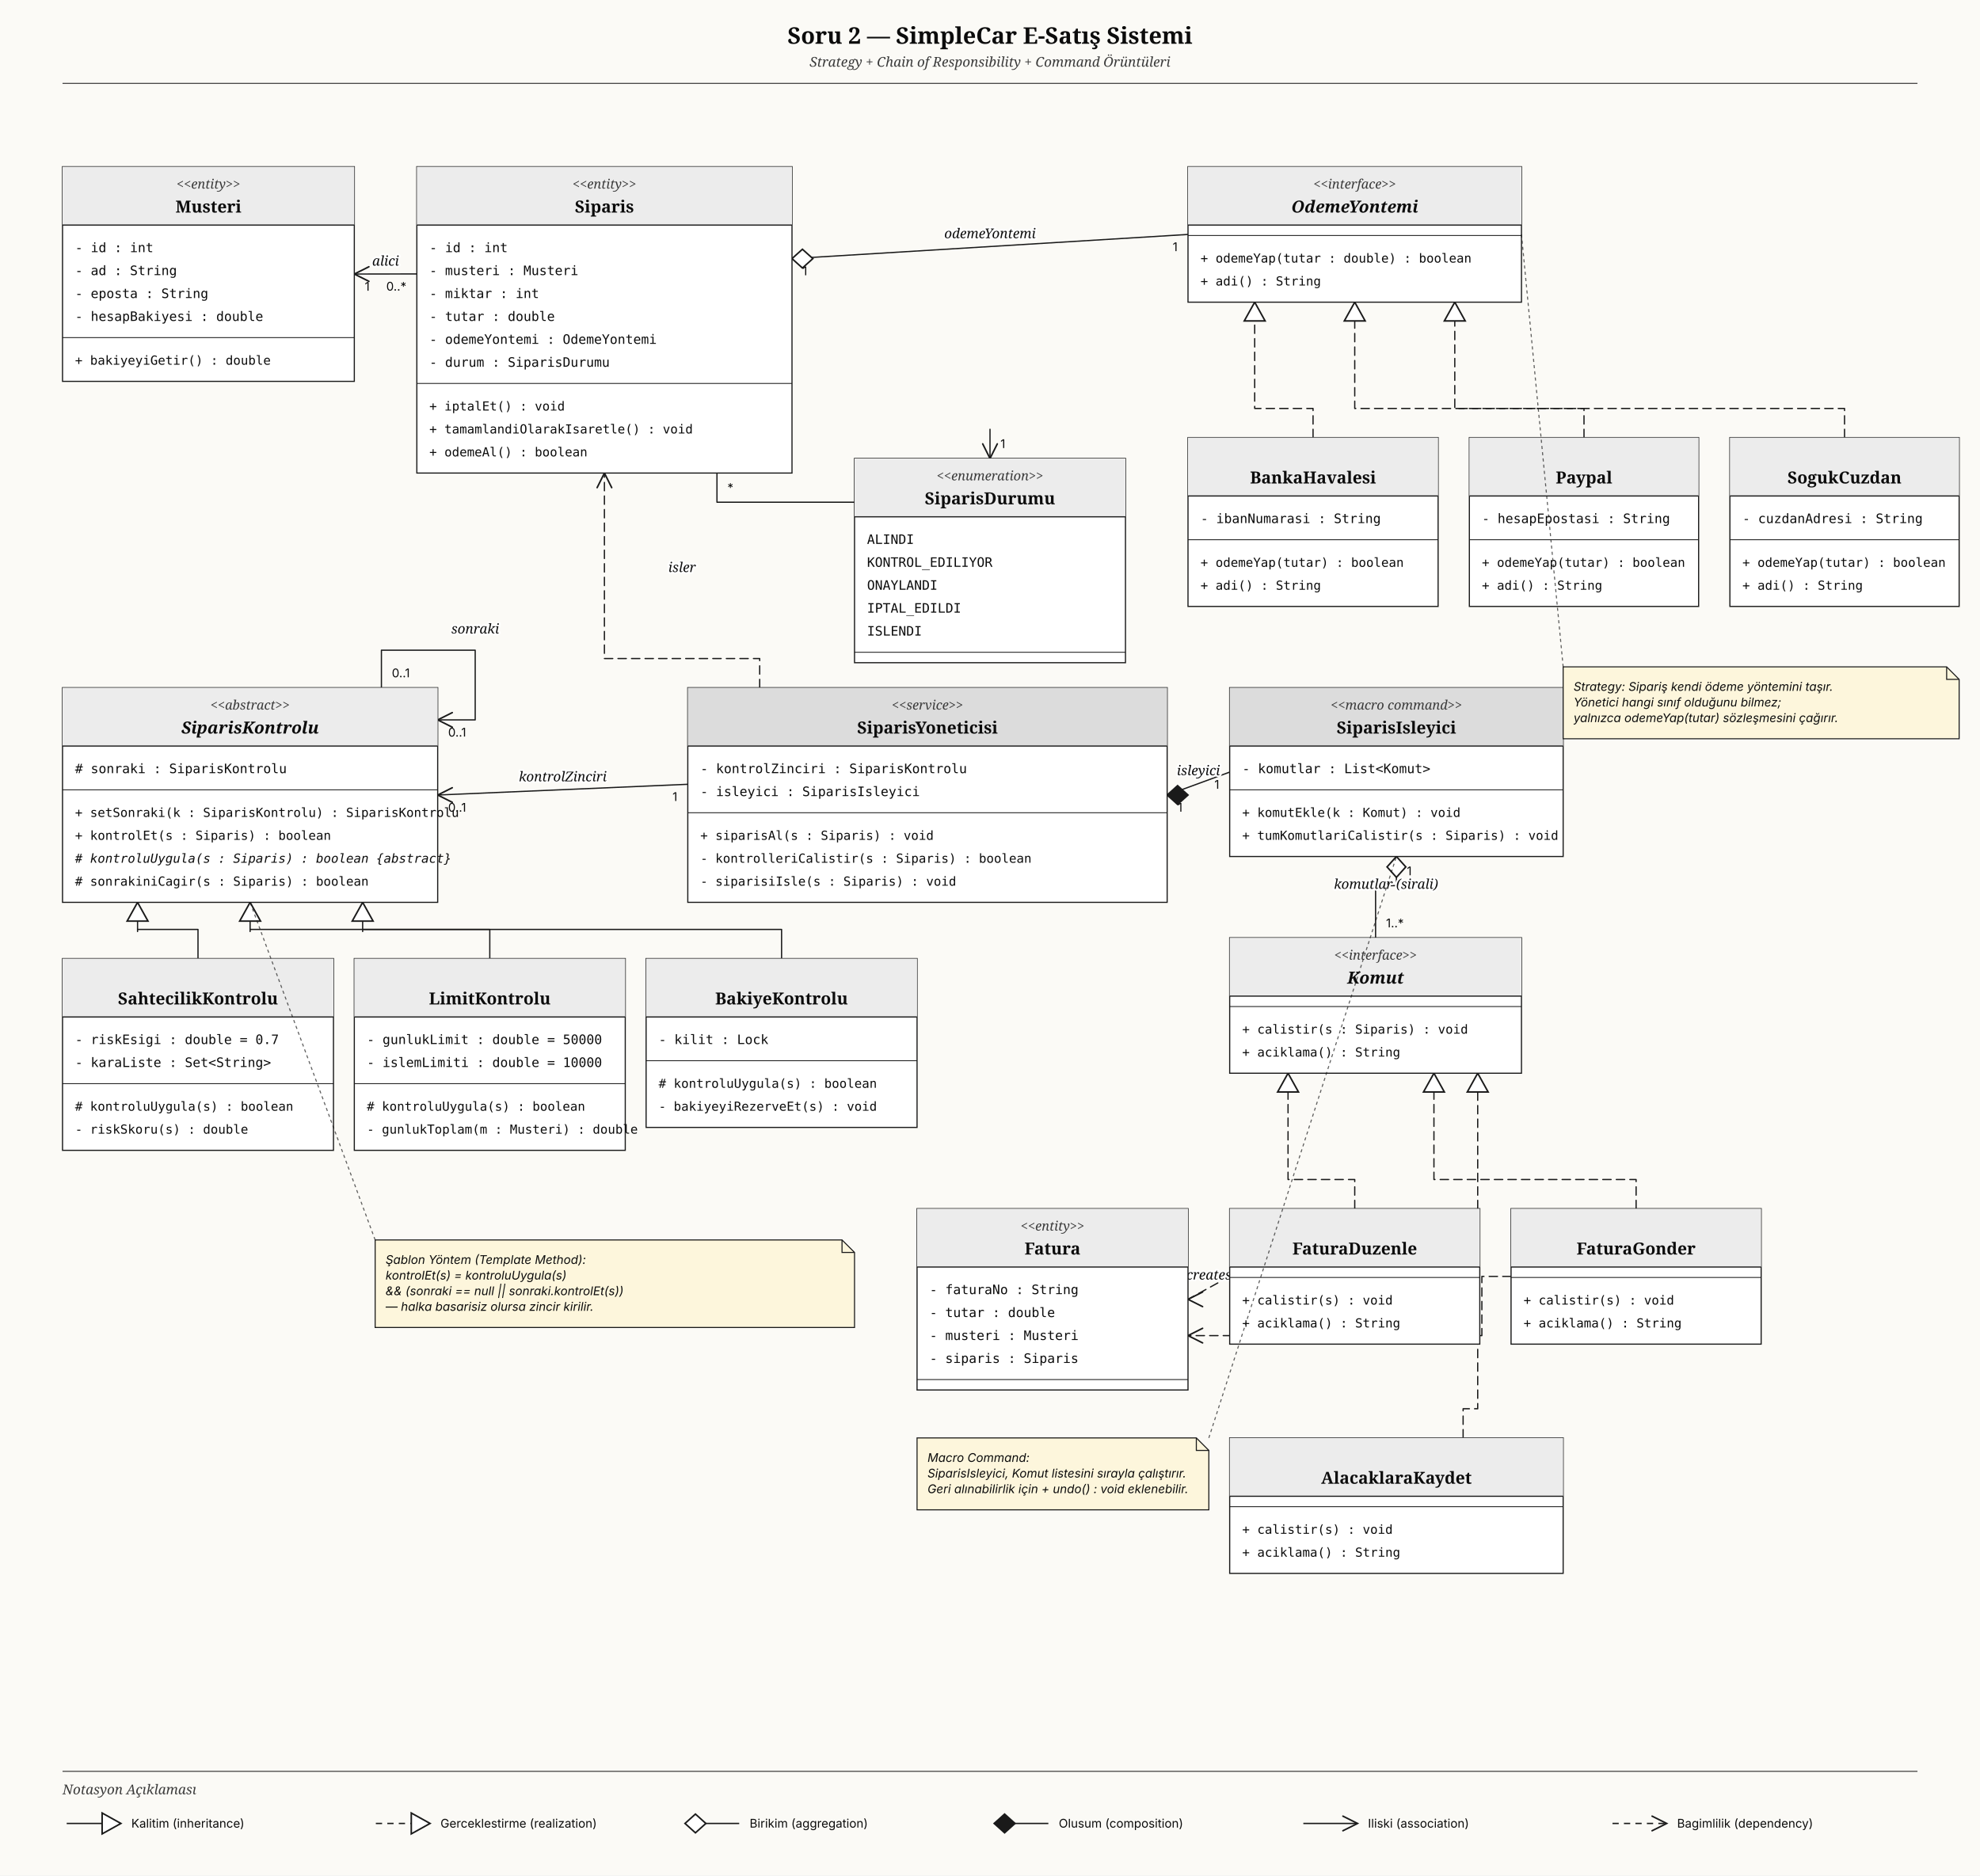
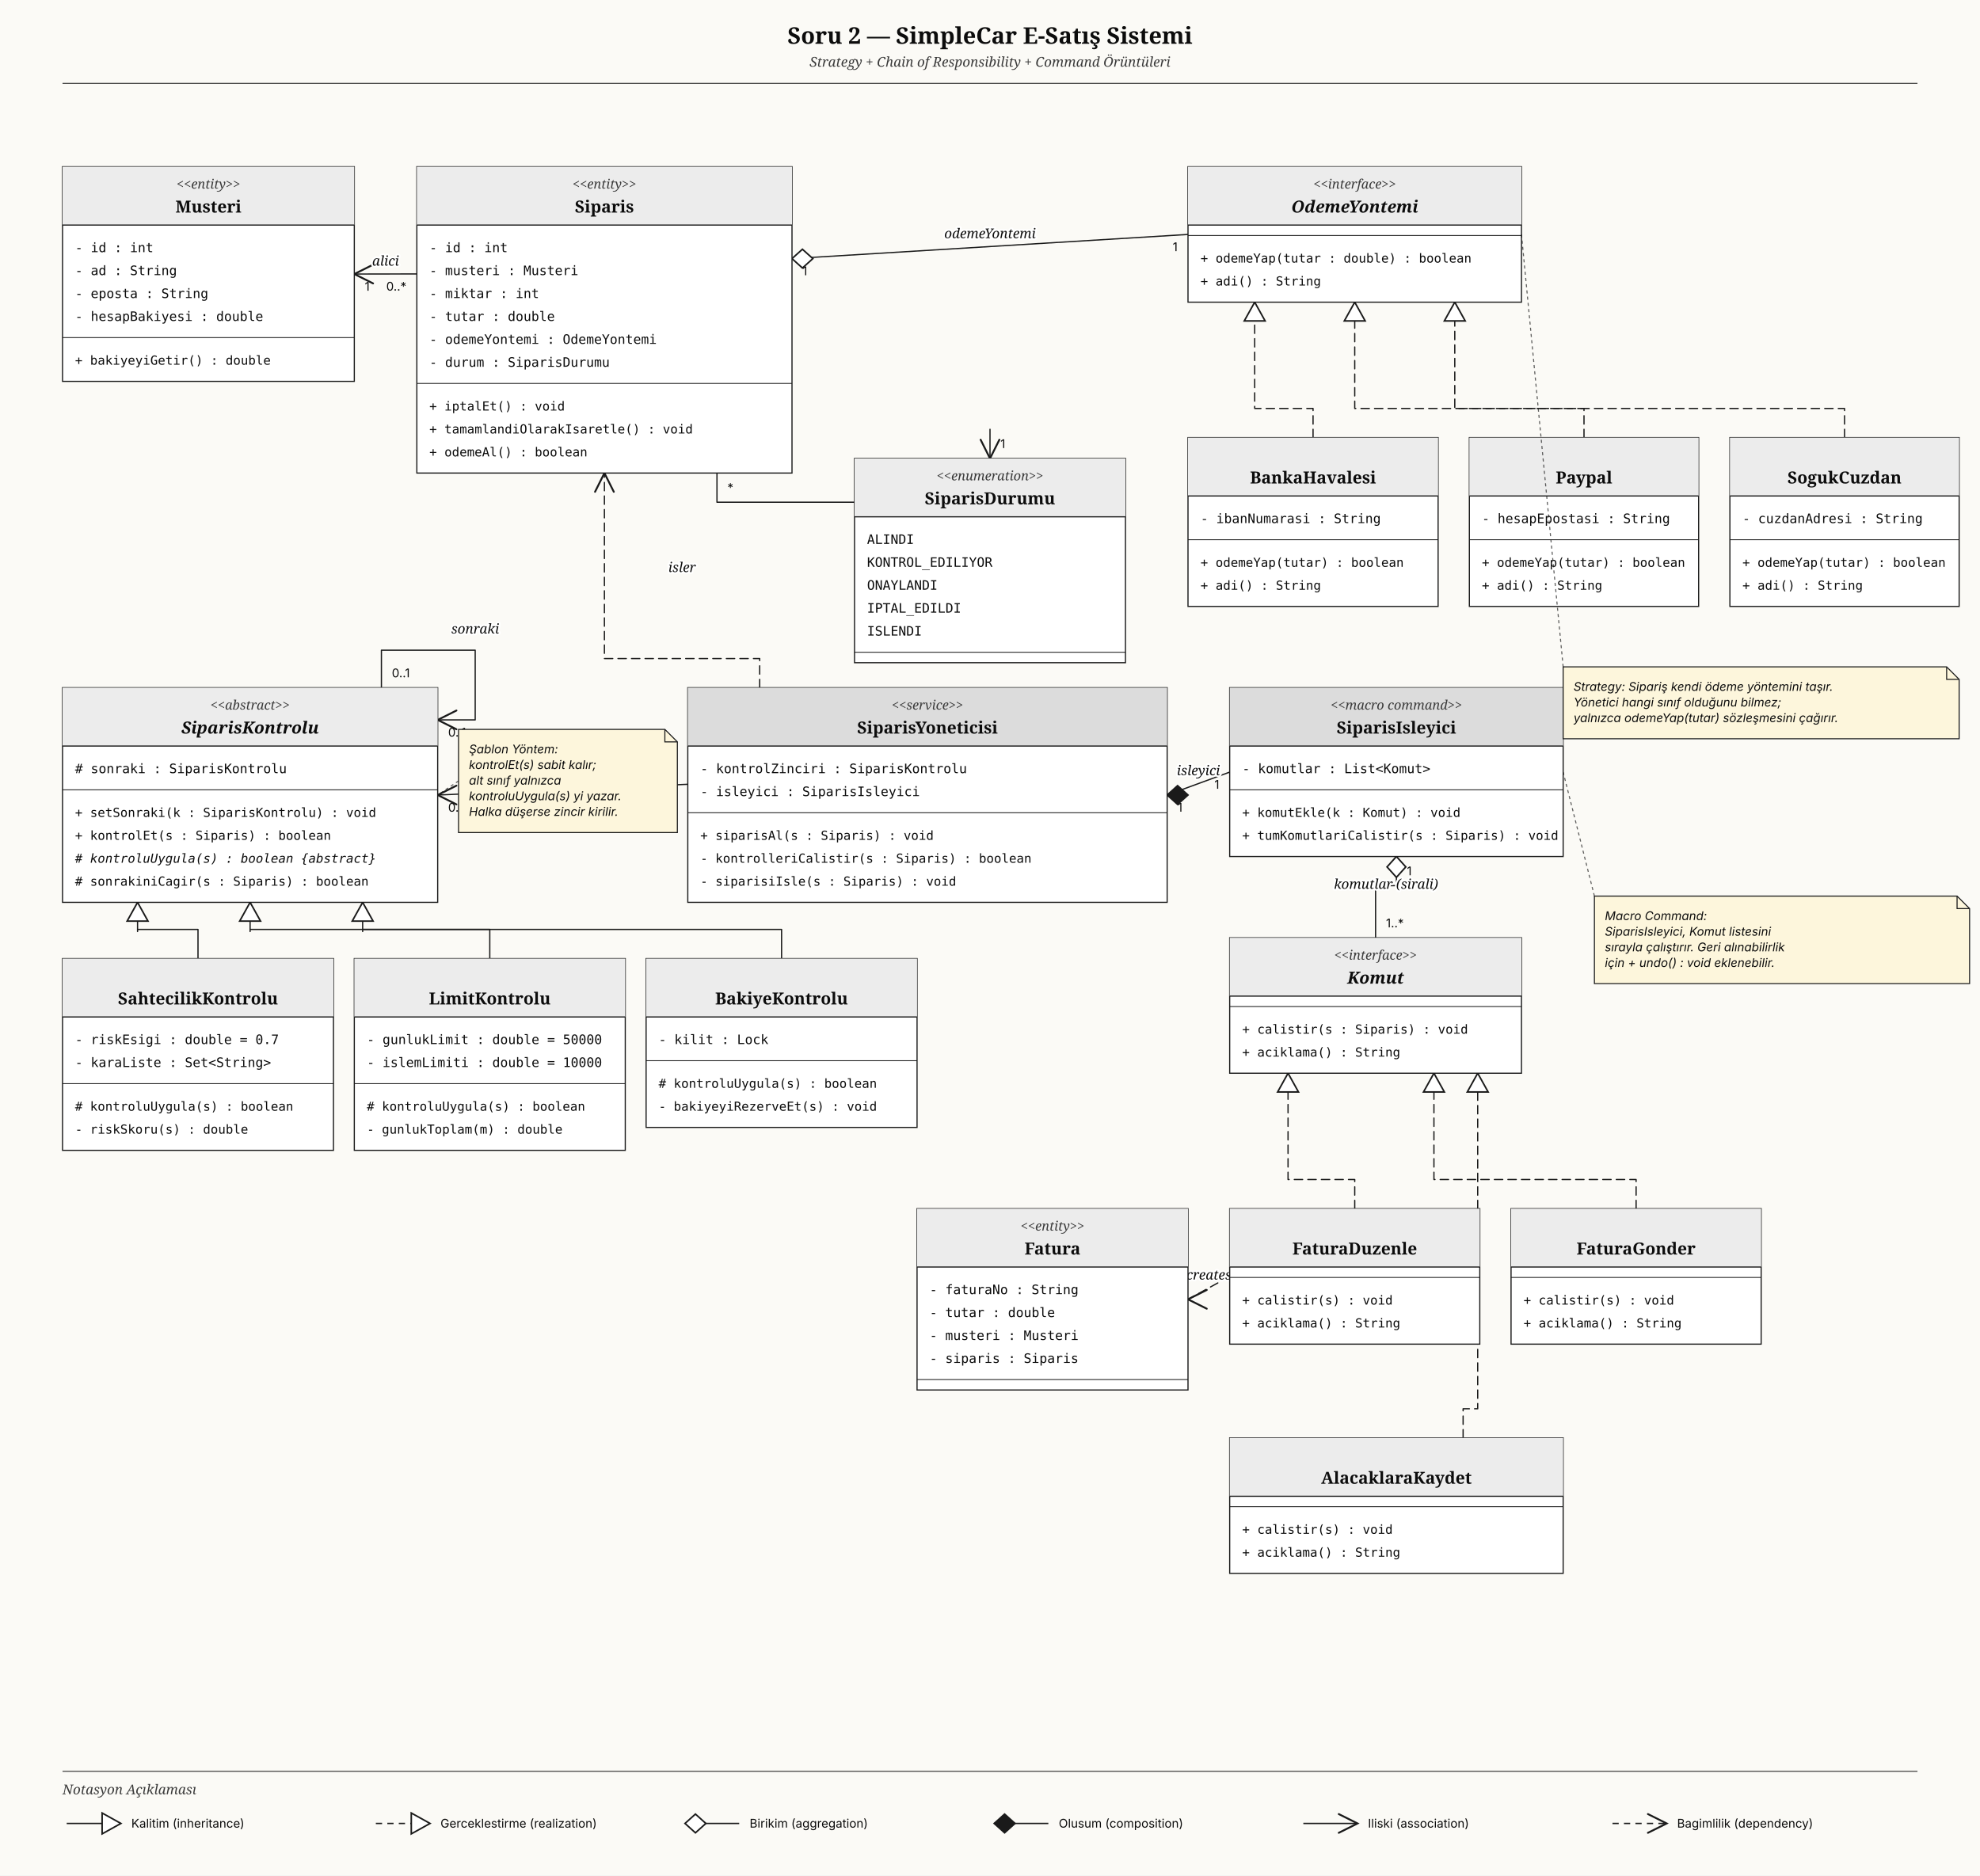
<svg xmlns="http://www.w3.org/2000/svg" viewBox="0 0 1900 1800" width="1900" height="1800">
  <rect width="1900" height="1800" fill="#fbfaf6" />
  <text x="950" y="42" text-anchor="middle" font-family="'EB Garamond','Georgia','Cambria',serif" font-size="22" font-weight="700" fill="#0c0c0c">
      Soru 2 — SimpleCar E-Satış Sistemi
    </text>
  <text x="950" y="64" text-anchor="middle" font-family="'EB Garamond','Georgia','Cambria',serif" font-size="13" font-style="italic" fill="#3a3a3a">
      Strategy + Chain of Responsibility + Command Örüntüleri
    </text>
  <line x1="60" y1="80" x2="1840" y2="80" stroke="#1a1a1a" stroke-width="0.8" />
  <g class="rel-association">
    <path d="M 400 262.9 L 340 263" fill="none" stroke="#1a1a1a" stroke-width="1.2" stroke-linejoin="round" stroke-linecap="round" />
-     <polyline points="354,256 340,263 354,270" fill="none" stroke="#1a1a1a" stroke-width="1.5" stroke-linejoin="miter" stroke-linecap="round" />
+     <polyline points="358,254 340,263 358,272" fill="none" stroke="#1a1a1a" stroke-width="1.8" stroke-linejoin="miter" stroke-linecap="round" />
    <text x="390" y="278.9" text-anchor="end" font-family="'Inter','Helvetica Neue','Segoe UI',Arial,sans-serif" font-size="11.5" fill="#0c0c0c">0..*</text>
    <text x="350" y="279" text-anchor="start" font-family="'Inter','Helvetica Neue','Segoe UI',Arial,sans-serif" font-size="11.5" fill="#0c0c0c">1</text>
    <g>
      <text x="370" y="254.95" text-anchor="middle" font-family="'EB Garamond','Georgia','Cambria',serif" font-size="13" font-style="italic" fill="#0c0c0c" paint-order="stroke" stroke="#ffffff" stroke-width="3.5" stroke-linejoin="round">
        alici
      </text>
    </g>
  </g>
  <g class="rel-association">
    <path d="M 688 454 L 688 482 L 950 482 L 950 412 L 950 440" fill="none" stroke="#1a1a1a" stroke-width="1.2" stroke-linejoin="round" stroke-linecap="round" />
-     <polyline points="943,426 950,440 957,426" fill="none" stroke="#1a1a1a" stroke-width="1.5" stroke-linejoin="miter" stroke-linecap="round" />
+     <polyline points="941,422 950,440 959,422" fill="none" stroke="#1a1a1a" stroke-width="1.8" stroke-linejoin="miter" stroke-linecap="round" />
    <text x="698" y="472" text-anchor="start" font-family="'Inter','Helvetica Neue','Segoe UI',Arial,sans-serif" font-size="11.5" fill="#0c0c0c">*</text>
    <text x="960" y="430" text-anchor="start" font-family="'Inter','Helvetica Neue','Segoe UI',Arial,sans-serif" font-size="11.5" fill="#0c0c0c">1</text>
  </g>
  <g class="rel-aggregation">
    <path d="M 760 248.2 L 1140 225" fill="none" stroke="#1a1a1a" stroke-width="1.2" stroke-linejoin="round" stroke-linecap="round" />
    <polygon points="760,248.2 770,239.2 780,248.2 770,257.2" fill="#ffffff" stroke="#1a1a1a" stroke-width="1.5" stroke-linejoin="miter" />
    <text x="770" y="264.2" text-anchor="start" font-family="'Inter','Helvetica Neue','Segoe UI',Arial,sans-serif" font-size="11.5" fill="#0c0c0c">1</text>
    <text x="1130" y="241" text-anchor="end" font-family="'Inter','Helvetica Neue','Segoe UI',Arial,sans-serif" font-size="11.5" fill="#0c0c0c">1</text>
    <g>
      <text x="950" y="228.6" text-anchor="middle" font-family="'EB Garamond','Georgia','Cambria',serif" font-size="13" font-style="italic" fill="#0c0c0c" paint-order="stroke" stroke="#ffffff" stroke-width="3.5" stroke-linejoin="round">
        odemeYontemi
      </text>
    </g>
  </g>
  <g class="rel-realization">
    <path d="M 1260 420 L 1260 392 L 1204 392 L 1204 318 L 1204 290" fill="none" stroke="#1a1a1a" stroke-width="1.2" stroke-dasharray="8,5" stroke-linejoin="round" stroke-linecap="round" />
    <polygon points="1204,290 1214,308 1194,308" fill="#ffffff" stroke="#1a1a1a" stroke-width="1.5" stroke-linejoin="miter" />
  </g>
  <g class="rel-realization">
    <path d="M 1520 420 L 1520 392 L 1300 392 L 1300 318 L 1300 290" fill="none" stroke="#1a1a1a" stroke-width="1.2" stroke-dasharray="8,5" stroke-linejoin="round" stroke-linecap="round" />
    <polygon points="1300,290 1310,308 1290,308" fill="#ffffff" stroke="#1a1a1a" stroke-width="1.5" stroke-linejoin="miter" />
  </g>
  <g class="rel-realization">
    <path d="M 1770 420 L 1770 392 L 1396 392 L 1396 318 L 1396 290" fill="none" stroke="#1a1a1a" stroke-width="1.2" stroke-dasharray="8,5" stroke-linejoin="round" stroke-linecap="round" />
    <polygon points="1396,290 1406,308 1386,308" fill="#ffffff" stroke="#1a1a1a" stroke-width="1.5" stroke-linejoin="miter" />
  </g>
  <g class="rel-association">
    <path d="M 660 752.7 L 420 763" fill="none" stroke="#1a1a1a" stroke-width="1.2" stroke-linejoin="round" stroke-linecap="round" />
-     <polyline points="434,756 420,763 434,770" fill="none" stroke="#1a1a1a" stroke-width="1.5" stroke-linejoin="miter" stroke-linecap="round" />
+     <polyline points="438,754 420,763 438,772" fill="none" stroke="#1a1a1a" stroke-width="1.8" stroke-linejoin="miter" stroke-linecap="round" />
    <text x="650" y="768.7" text-anchor="end" font-family="'Inter','Helvetica Neue','Segoe UI',Arial,sans-serif" font-size="11.5" fill="#0c0c0c">1</text>
    <text x="430" y="779" text-anchor="start" font-family="'Inter','Helvetica Neue','Segoe UI',Arial,sans-serif" font-size="11.5" fill="#0c0c0c">0..1</text>
    <g>
      <text x="540" y="749.85" text-anchor="middle" font-family="'EB Garamond','Georgia','Cambria',serif" font-size="13" font-style="italic" fill="#0c0c0c" paint-order="stroke" stroke="#ffffff" stroke-width="3.5" stroke-linejoin="round">
        kontrolZinciri
      </text>
    </g>
  </g>
  <g class="rel-composition">
    <path d="M 1120 763 L 1180 741" fill="none" stroke="#1a1a1a" stroke-width="1.2" stroke-linejoin="round" stroke-linecap="round" />
    <polygon points="1120,763 1130,754 1140,763 1130,772" fill="#1a1a1a" stroke="#1a1a1a" stroke-width="1.5" stroke-linejoin="miter" />
    <text x="1130" y="779" text-anchor="start" font-family="'Inter','Helvetica Neue','Segoe UI',Arial,sans-serif" font-size="11.5" fill="#0c0c0c">1</text>
    <text x="1170" y="757" text-anchor="end" font-family="'Inter','Helvetica Neue','Segoe UI',Arial,sans-serif" font-size="11.5" fill="#0c0c0c">1</text>
    <g>
      <text x="1150" y="744" text-anchor="middle" font-family="'EB Garamond','Georgia','Cambria',serif" font-size="13" font-style="italic" fill="#0c0c0c" paint-order="stroke" stroke="#ffffff" stroke-width="3.5" stroke-linejoin="round">
        isleyici
      </text>
    </g>
  </g>
  <g class="rel-dependency">
    <path d="M 729 660 L 729 632 L 580 632 L 580 482 L 580 454" fill="none" stroke="#1a1a1a" stroke-width="1.2" stroke-dasharray="8,5" stroke-linejoin="round" stroke-linecap="round" />
-     <polyline points="587,468 580,454 573,468" fill="none" stroke="#1a1a1a" stroke-width="1.5" stroke-linejoin="miter" stroke-linecap="round" />
+     <polyline points="589,472 580,454 571,472" fill="none" stroke="#1a1a1a" stroke-width="1.8" stroke-linejoin="miter" stroke-linecap="round" />
    <g>
      <text x="654.5" y="549" text-anchor="middle" font-family="'EB Garamond','Georgia','Cambria',serif" font-size="13" font-style="italic" fill="#0c0c0c" paint-order="stroke" stroke="#ffffff" stroke-width="3.5" stroke-linejoin="round">
        isler
      </text>
    </g>
  </g>
  <g class="rel-association">
    <path d="M 366 660 L 366 624 L 456 624 L 456 690.9 L 420 690.9" fill="none" stroke="#1a1a1a" stroke-width="1.2" stroke-linejoin="round" stroke-linecap="round" />
-     <polyline points="434,683.9 420,690.9 434,697.9" fill="none" stroke="#1a1a1a" stroke-width="1.5" stroke-linejoin="miter" stroke-linecap="round" />
+     <polyline points="438,681.9 420,690.9 438,699.9" fill="none" stroke="#1a1a1a" stroke-width="1.8" stroke-linejoin="miter" stroke-linecap="round" />
    <text x="376" y="650" text-anchor="start" font-family="'Inter','Helvetica Neue','Segoe UI',Arial,sans-serif" font-size="11.5" fill="#0c0c0c">0..1</text>
    <text x="430" y="706.9" text-anchor="start" font-family="'Inter','Helvetica Neue','Segoe UI',Arial,sans-serif" font-size="11.5" fill="#0c0c0c">0..1</text>
    <g>
      <text x="456" y="608" text-anchor="middle" font-family="'EB Garamond','Georgia','Cambria',serif" font-size="13" font-style="italic" fill="#0c0c0c" paint-order="stroke" stroke="#ffffff" stroke-width="3.5" stroke-linejoin="round">
        sonraki
      </text>
    </g>
  </g>
  <g class="rel-inheritance">
    <path d="M 190 920 L 190 892 L 132 892 L 132 894 L 132 866" fill="none" stroke="#1a1a1a" stroke-width="1.2" stroke-linejoin="round" stroke-linecap="round" />
    <polygon points="132,866 142,884 122,884" fill="#ffffff" stroke="#1a1a1a" stroke-width="1.5" stroke-linejoin="miter" />
  </g>
  <g class="rel-inheritance">
    <path d="M 470 920 L 470 892 L 240 892 L 240 894 L 240 866" fill="none" stroke="#1a1a1a" stroke-width="1.2" stroke-linejoin="round" stroke-linecap="round" />
    <polygon points="240,866 250,884 230,884" fill="#ffffff" stroke="#1a1a1a" stroke-width="1.5" stroke-linejoin="miter" />
  </g>
  <g class="rel-inheritance">
    <path d="M 750 920 L 750 892 L 348 892 L 348 894 L 348 866" fill="none" stroke="#1a1a1a" stroke-width="1.2" stroke-linejoin="round" stroke-linecap="round" />
    <polygon points="348,866 358,884 338,884" fill="#ffffff" stroke="#1a1a1a" stroke-width="1.5" stroke-linejoin="miter" />
  </g>
  <g class="rel-aggregation">
    <path d="M 1340 822 L 1340 850 L 1320 850 L 1320 872 L 1320 900" fill="none" stroke="#1a1a1a" stroke-width="1.2" stroke-linejoin="round" stroke-linecap="round" />
    <polygon points="1340,822 1349,832 1340,842 1331,832" fill="#ffffff" stroke="#1a1a1a" stroke-width="1.5" stroke-linejoin="miter" />
    <text x="1350" y="840" text-anchor="start" font-family="'Inter','Helvetica Neue','Segoe UI',Arial,sans-serif" font-size="11.5" fill="#0c0c0c">1</text>
    <text x="1330" y="890" text-anchor="start" font-family="'Inter','Helvetica Neue','Segoe UI',Arial,sans-serif" font-size="11.5" fill="#0c0c0c">1..*</text>
    <g>
      <text x="1330" y="853" text-anchor="middle" font-family="'EB Garamond','Georgia','Cambria',serif" font-size="13" font-style="italic" fill="#0c0c0c" paint-order="stroke" stroke="#ffffff" stroke-width="3.5" stroke-linejoin="round">
        komutlar (sirali)
      </text>
    </g>
  </g>
  <g class="rel-realization">
    <path d="M 1300 1160 L 1300 1132 L 1236 1132 L 1236 1058 L 1236 1030" fill="none" stroke="#1a1a1a" stroke-width="1.2" stroke-dasharray="8,5" stroke-linejoin="round" stroke-linecap="round" />
    <polygon points="1236,1030 1246,1048 1226,1048" fill="#ffffff" stroke="#1a1a1a" stroke-width="1.5" stroke-linejoin="miter" />
  </g>
  <g class="rel-realization">
    <path d="M 1570 1160 L 1570 1132 L 1376 1132 L 1376 1058 L 1376 1030" fill="none" stroke="#1a1a1a" stroke-width="1.2" stroke-dasharray="8,5" stroke-linejoin="round" stroke-linecap="round" />
    <polygon points="1376,1030 1386,1048 1366,1048" fill="#ffffff" stroke="#1a1a1a" stroke-width="1.5" stroke-linejoin="miter" />
  </g>
  <g class="rel-realization">
    <path d="M 1404 1380 L 1404 1352 L 1418 1352 L 1418 1058 L 1418 1030" fill="none" stroke="#1a1a1a" stroke-width="1.2" stroke-dasharray="8,5" stroke-linejoin="round" stroke-linecap="round" />
    <polygon points="1418,1030 1428,1048 1408,1048" fill="#ffffff" stroke="#1a1a1a" stroke-width="1.5" stroke-linejoin="miter" />
  </g>
  <g class="rel-dependency">
    <path d="M 1180 1225 L 1140 1247" fill="none" stroke="#1a1a1a" stroke-width="1.2" stroke-dasharray="8,5" stroke-linejoin="round" stroke-linecap="round" />
-     <polyline points="1154,1240 1140,1247 1154,1254" fill="none" stroke="#1a1a1a" stroke-width="1.5" stroke-linejoin="miter" stroke-linecap="round" />
+     <polyline points="1158,1238 1140,1247 1158,1256" fill="none" stroke="#1a1a1a" stroke-width="1.8" stroke-linejoin="miter" stroke-linecap="round" />
    <g>
      <text x="1160" y="1228" text-anchor="middle" font-family="'EB Garamond','Georgia','Cambria',serif" font-size="13" font-style="italic" fill="#0c0c0c" paint-order="stroke" stroke="#ffffff" stroke-width="3.5" stroke-linejoin="round">
        &lt;&lt;creates&gt;&gt;
-       </text>
-     </g>
-   </g>
-   <g class="rel-dependency">
-     <path d="M 1450 1225 L 1422 1225 L 1422 1281.8 L 1168 1281.8 L 1140 1281.8" fill="none" stroke="#1a1a1a" stroke-width="1.2" stroke-dasharray="8,5" stroke-linejoin="round" stroke-linecap="round" />
-     <polyline points="1154,1274.8 1140,1281.8 1154,1288.8" fill="none" stroke="#1a1a1a" stroke-width="1.5" stroke-linejoin="miter" stroke-linecap="round" />
-     <g>
-       <text x="1295" y="1245.4" text-anchor="middle" font-family="'EB Garamond','Georgia','Cambria',serif" font-size="13" font-style="italic" fill="#0c0c0c" paint-order="stroke" stroke="#ffffff" stroke-width="3.5" stroke-linejoin="round">
-         &lt;&lt;uses&gt;&gt;
      </text>
    </g>
  </g>
  <g class="cls-Musteri">
    <rect x="60" y="160" width="280" height="206" fill="#ffffff" stroke="#1a1a1a" stroke-width="1.1" />
    <rect x="60" y="160" width="280" height="56" fill="#ececec" stroke="none" />
    <line x1="60" y1="216" x2="340" y2="216" stroke="#1a1a1a" stroke-width="1.1" />
    <text x="200" y="181" text-anchor="middle" font-family="'EB Garamond','Georgia','Cambria',serif" font-style="italic" font-size="12.5" fill="#3a3a3a">
      &lt;&lt;entity&gt;&gt;
    </text>
    <text x="200" y="204" text-anchor="middle" font-family="'EB Garamond','Georgia','Cambria',serif" font-weight="700" font-size="16" fill="#0c0c0c">
    Musteri
  </text>
    <text x="72" y="242" font-family="'JetBrains Mono','SFMono-Regular','Consolas',Menlo,monospace" font-size="12.5" fill="#0c0c0c">- id : int</text>
    <text x="72" y="264" font-family="'JetBrains Mono','SFMono-Regular','Consolas',Menlo,monospace" font-size="12.5" fill="#0c0c0c">- ad : String</text>
    <text x="72" y="286" font-family="'JetBrains Mono','SFMono-Regular','Consolas',Menlo,monospace" font-size="12.5" fill="#0c0c0c">- eposta : String</text>
    <text x="72" y="308" font-family="'JetBrains Mono','SFMono-Regular','Consolas',Menlo,monospace" font-size="12.5" fill="#0c0c0c">- hesapBakiyesi : double</text>
    <line x1="60" y1="324" x2="340" y2="324" stroke="#1a1a1a" stroke-width="0.8" />
    <text x="72" y="350" font-family="'JetBrains Mono','SFMono-Regular','Consolas',Menlo,monospace" font-size="12" fill="#0c0c0c">+ bakiyeyiGetir() : double</text>
  </g>
  <g class="cls-Siparis">
    <rect x="400" y="160" width="360" height="294" fill="#ffffff" stroke="#1a1a1a" stroke-width="1.1" />
    <rect x="400" y="160" width="360" height="56" fill="#ececec" stroke="none" />
    <line x1="400" y1="216" x2="760" y2="216" stroke="#1a1a1a" stroke-width="1.1" />
    <text x="580" y="181" text-anchor="middle" font-family="'EB Garamond','Georgia','Cambria',serif" font-style="italic" font-size="12.5" fill="#3a3a3a">
      &lt;&lt;entity&gt;&gt;
    </text>
    <text x="580" y="204" text-anchor="middle" font-family="'EB Garamond','Georgia','Cambria',serif" font-weight="700" font-size="16" fill="#0c0c0c">
    Siparis
  </text>
    <text x="412" y="242" font-family="'JetBrains Mono','SFMono-Regular','Consolas',Menlo,monospace" font-size="12.5" fill="#0c0c0c">- id : int</text>
    <text x="412" y="264" font-family="'JetBrains Mono','SFMono-Regular','Consolas',Menlo,monospace" font-size="12.5" fill="#0c0c0c">- musteri : Musteri</text>
    <text x="412" y="286" font-family="'JetBrains Mono','SFMono-Regular','Consolas',Menlo,monospace" font-size="12.5" fill="#0c0c0c">- miktar : int</text>
    <text x="412" y="308" font-family="'JetBrains Mono','SFMono-Regular','Consolas',Menlo,monospace" font-size="12.5" fill="#0c0c0c">- tutar : double</text>
    <text x="412" y="330" font-family="'JetBrains Mono','SFMono-Regular','Consolas',Menlo,monospace" font-size="12.5" fill="#0c0c0c">- odemeYontemi : OdemeYontemi</text>
    <text x="412" y="352" font-family="'JetBrains Mono','SFMono-Regular','Consolas',Menlo,monospace" font-size="12.5" fill="#0c0c0c">- durum : SiparisDurumu</text>
    <line x1="400" y1="368" x2="760" y2="368" stroke="#1a1a1a" stroke-width="0.8" />
    <text x="412" y="394" font-family="'JetBrains Mono','SFMono-Regular','Consolas',Menlo,monospace" font-size="12" fill="#0c0c0c">+ iptalEt() : void</text>
    <text x="412" y="416" font-family="'JetBrains Mono','SFMono-Regular','Consolas',Menlo,monospace" font-size="12" fill="#0c0c0c">+ tamamlandiOlarakIsaretle() : void</text>
    <text x="412" y="438" font-family="'JetBrains Mono','SFMono-Regular','Consolas',Menlo,monospace" font-size="12" fill="#0c0c0c">+ odemeAl() : boolean</text>
  </g>
  <g class="cls-SiparisDurumu">
    <rect x="820" y="440" width="260" height="196" fill="#ffffff" stroke="#1a1a1a" stroke-width="1.1" />
    <rect x="820" y="440" width="260" height="56" fill="#ececec" stroke="none" />
    <line x1="820" y1="496" x2="1080" y2="496" stroke="#1a1a1a" stroke-width="1.1" />
    <text x="950" y="461" text-anchor="middle" font-family="'EB Garamond','Georgia','Cambria',serif" font-style="italic" font-size="12.5" fill="#3a3a3a">
      &lt;&lt;enumeration&gt;&gt;
    </text>
    <text x="950" y="484" text-anchor="middle" font-family="'EB Garamond','Georgia','Cambria',serif" font-weight="700" font-size="16" fill="#0c0c0c">
    SiparisDurumu
  </text>
    <text x="832" y="522" font-family="'JetBrains Mono','SFMono-Regular','Consolas',Menlo,monospace" font-size="12.5" fill="#0c0c0c">ALINDI</text>
    <text x="832" y="544" font-family="'JetBrains Mono','SFMono-Regular','Consolas',Menlo,monospace" font-size="12.5" fill="#0c0c0c">KONTROL_EDILIYOR</text>
    <text x="832" y="566" font-family="'JetBrains Mono','SFMono-Regular','Consolas',Menlo,monospace" font-size="12.5" fill="#0c0c0c">ONAYLANDI</text>
    <text x="832" y="588" font-family="'JetBrains Mono','SFMono-Regular','Consolas',Menlo,monospace" font-size="12.5" fill="#0c0c0c">IPTAL_EDILDI</text>
    <text x="832" y="610" font-family="'JetBrains Mono','SFMono-Regular','Consolas',Menlo,monospace" font-size="12.5" fill="#0c0c0c">ISLENDI</text>
    <line x1="820" y1="626" x2="1080" y2="626" stroke="#1a1a1a" stroke-width="0.8" />
  </g>
  <g class="cls-OdemeYontemi">
    <rect x="1140" y="160" width="320" height="130" fill="#ffffff" stroke="#1a1a1a" stroke-width="1.1" />
    <rect x="1140" y="160" width="320" height="56" fill="#ececec" stroke="none" />
    <line x1="1140" y1="216" x2="1460" y2="216" stroke="#1a1a1a" stroke-width="1.1" />
    <text x="1300" y="181" text-anchor="middle" font-family="'EB Garamond','Georgia','Cambria',serif" font-style="italic" font-size="12.5" fill="#3a3a3a">
      &lt;&lt;interface&gt;&gt;
    </text>
    <text x="1300" y="204" text-anchor="middle" font-family="'EB Garamond','Georgia','Cambria',serif" font-weight="700" font-size="16" font-style="italic" fill="#0c0c0c">
    OdemeYontemi
  </text>
    <line x1="1140" y1="226" x2="1460" y2="226" stroke="#1a1a1a" stroke-width="0.8" />
    <text x="1152" y="252" font-family="'JetBrains Mono','SFMono-Regular','Consolas',Menlo,monospace" font-size="12" fill="#0c0c0c">+ odemeYap(tutar : double) : boolean</text>
    <text x="1152" y="274" font-family="'JetBrains Mono','SFMono-Regular','Consolas',Menlo,monospace" font-size="12" fill="#0c0c0c">+ adi() : String</text>
  </g>
  <g class="cls-BankaHavalesi">
    <rect x="1140" y="420" width="240" height="162" fill="#ffffff" stroke="#1a1a1a" stroke-width="1.1" />
    <rect x="1140" y="420" width="240" height="56" fill="#ececec" stroke="none" />
    <line x1="1140" y1="476" x2="1380" y2="476" stroke="#1a1a1a" stroke-width="1.1" />
    <text x="1260" y="464" text-anchor="middle" font-family="'EB Garamond','Georgia','Cambria',serif" font-weight="700" font-size="16" fill="#0c0c0c">
    BankaHavalesi
  </text>
    <text x="1152" y="502" font-family="'JetBrains Mono','SFMono-Regular','Consolas',Menlo,monospace" font-size="12.5" fill="#0c0c0c">- ibanNumarasi : String</text>
    <line x1="1140" y1="518" x2="1380" y2="518" stroke="#1a1a1a" stroke-width="0.8" />
    <text x="1152" y="544" font-family="'JetBrains Mono','SFMono-Regular','Consolas',Menlo,monospace" font-size="12" fill="#0c0c0c">+ odemeYap(tutar) : boolean</text>
    <text x="1152" y="566" font-family="'JetBrains Mono','SFMono-Regular','Consolas',Menlo,monospace" font-size="12" fill="#0c0c0c">+ adi() : String</text>
  </g>
  <g class="cls-Paypal">
    <rect x="1410" y="420" width="220" height="162" fill="#ffffff" stroke="#1a1a1a" stroke-width="1.1" />
    <rect x="1410" y="420" width="220" height="56" fill="#ececec" stroke="none" />
    <line x1="1410" y1="476" x2="1630" y2="476" stroke="#1a1a1a" stroke-width="1.1" />
    <text x="1520" y="464" text-anchor="middle" font-family="'EB Garamond','Georgia','Cambria',serif" font-weight="700" font-size="16" fill="#0c0c0c">
    Paypal
  </text>
    <text x="1422" y="502" font-family="'JetBrains Mono','SFMono-Regular','Consolas',Menlo,monospace" font-size="12.5" fill="#0c0c0c">- hesapEpostasi : String</text>
    <line x1="1410" y1="518" x2="1630" y2="518" stroke="#1a1a1a" stroke-width="0.8" />
    <text x="1422" y="544" font-family="'JetBrains Mono','SFMono-Regular','Consolas',Menlo,monospace" font-size="12" fill="#0c0c0c">+ odemeYap(tutar) : boolean</text>
    <text x="1422" y="566" font-family="'JetBrains Mono','SFMono-Regular','Consolas',Menlo,monospace" font-size="12" fill="#0c0c0c">+ adi() : String</text>
  </g>
  <g class="cls-SogukCuzdan">
    <rect x="1660" y="420" width="220" height="162" fill="#ffffff" stroke="#1a1a1a" stroke-width="1.1" />
    <rect x="1660" y="420" width="220" height="56" fill="#ececec" stroke="none" />
    <line x1="1660" y1="476" x2="1880" y2="476" stroke="#1a1a1a" stroke-width="1.1" />
    <text x="1770" y="464" text-anchor="middle" font-family="'EB Garamond','Georgia','Cambria',serif" font-weight="700" font-size="16" fill="#0c0c0c">
    SogukCuzdan
  </text>
    <text x="1672" y="502" font-family="'JetBrains Mono','SFMono-Regular','Consolas',Menlo,monospace" font-size="12.5" fill="#0c0c0c">- cuzdanAdresi : String</text>
    <line x1="1660" y1="518" x2="1880" y2="518" stroke="#1a1a1a" stroke-width="0.8" />
    <text x="1672" y="544" font-family="'JetBrains Mono','SFMono-Regular','Consolas',Menlo,monospace" font-size="12" fill="#0c0c0c">+ odemeYap(tutar) : boolean</text>
    <text x="1672" y="566" font-family="'JetBrains Mono','SFMono-Regular','Consolas',Menlo,monospace" font-size="12" fill="#0c0c0c">+ adi() : String</text>
  </g>
  <g class="cls-SiparisYoneticisi">
    <rect x="660" y="660" width="460" height="206" fill="#ffffff" stroke="#1a1a1a" stroke-width="1.1" />
    <rect x="660" y="660" width="460" height="56" fill="#dcdcdc" stroke="none" />
    <line x1="660" y1="716" x2="1120" y2="716" stroke="#1a1a1a" stroke-width="1.1" />
    <text x="890" y="681" text-anchor="middle" font-family="'EB Garamond','Georgia','Cambria',serif" font-style="italic" font-size="12.5" fill="#3a3a3a">
      &lt;&lt;service&gt;&gt;
    </text>
    <text x="890" y="704" text-anchor="middle" font-family="'EB Garamond','Georgia','Cambria',serif" font-weight="700" font-size="16" fill="#0c0c0c">
    SiparisYoneticisi
  </text>
    <text x="672" y="742" font-family="'JetBrains Mono','SFMono-Regular','Consolas',Menlo,monospace" font-size="12.5" fill="#0c0c0c">- kontrolZinciri : SiparisKontrolu</text>
    <text x="672" y="764" font-family="'JetBrains Mono','SFMono-Regular','Consolas',Menlo,monospace" font-size="12.5" fill="#0c0c0c">- isleyici : SiparisIsleyici</text>
    <line x1="660" y1="780" x2="1120" y2="780" stroke="#1a1a1a" stroke-width="0.8" />
    <text x="672" y="806" font-family="'JetBrains Mono','SFMono-Regular','Consolas',Menlo,monospace" font-size="12" fill="#0c0c0c">+ siparisAl(s : Siparis) : void</text>
    <text x="672" y="828" font-family="'JetBrains Mono','SFMono-Regular','Consolas',Menlo,monospace" font-size="12" fill="#0c0c0c">- kontrolleriCalistir(s : Siparis) : boolean</text>
    <text x="672" y="850" font-family="'JetBrains Mono','SFMono-Regular','Consolas',Menlo,monospace" font-size="12" fill="#0c0c0c">- siparisiIsle(s : Siparis) : void</text>
  </g>
  <g class="cls-SiparisKontrolu">
    <rect x="60" y="660" width="360" height="206" fill="#ffffff" stroke="#1a1a1a" stroke-width="1.1" />
    <rect x="60" y="660" width="360" height="56" fill="#ececec" stroke="none" />
    <line x1="60" y1="716" x2="420" y2="716" stroke="#1a1a1a" stroke-width="1.1" />
    <text x="240" y="681" text-anchor="middle" font-family="'EB Garamond','Georgia','Cambria',serif" font-style="italic" font-size="12.5" fill="#3a3a3a">
      &lt;&lt;abstract&gt;&gt;
    </text>
    <text x="240" y="704" text-anchor="middle" font-family="'EB Garamond','Georgia','Cambria',serif" font-weight="700" font-size="16" font-style="italic" fill="#0c0c0c">
    SiparisKontrolu
  </text>
    <text x="72" y="742" font-family="'JetBrains Mono','SFMono-Regular','Consolas',Menlo,monospace" font-size="12.5" fill="#0c0c0c"># sonraki : SiparisKontrolu</text>
    <line x1="60" y1="758" x2="420" y2="758" stroke="#1a1a1a" stroke-width="0.8" />
-     <text x="72" y="784" font-family="'JetBrains Mono','SFMono-Regular','Consolas',Menlo,monospace" font-size="12" fill="#0c0c0c">+ setSonraki(k : SiparisKontrolu) : SiparisKontrolu</text>
+     <text x="72" y="784" font-family="'JetBrains Mono','SFMono-Regular','Consolas',Menlo,monospace" font-size="12" fill="#0c0c0c">+ setSonraki(k : SiparisKontrolu) : void</text>
    <text x="72" y="806" font-family="'JetBrains Mono','SFMono-Regular','Consolas',Menlo,monospace" font-size="12" fill="#0c0c0c">+ kontrolEt(s : Siparis) : boolean</text>
-     <text x="72" y="828" font-family="'JetBrains Mono','SFMono-Regular','Consolas',Menlo,monospace" font-size="12" font-style="italic" fill="#0c0c0c"># kontroluUygula(s : Siparis) : boolean  {abstract}</text>
+     <text x="72" y="828" font-family="'JetBrains Mono','SFMono-Regular','Consolas',Menlo,monospace" font-size="12" font-style="italic" fill="#0c0c0c"># kontroluUygula(s) : boolean {abstract}</text>
    <text x="72" y="850" font-family="'JetBrains Mono','SFMono-Regular','Consolas',Menlo,monospace" font-size="12" fill="#0c0c0c"># sonrakiniCagir(s : Siparis) : boolean</text>
  </g>
  <g class="cls-SahtecilikKontrolu">
    <rect x="60" y="920" width="260" height="184" fill="#ffffff" stroke="#1a1a1a" stroke-width="1.1" />
    <rect x="60" y="920" width="260" height="56" fill="#ececec" stroke="none" />
    <line x1="60" y1="976" x2="320" y2="976" stroke="#1a1a1a" stroke-width="1.1" />
    <text x="190" y="964" text-anchor="middle" font-family="'EB Garamond','Georgia','Cambria',serif" font-weight="700" font-size="16" fill="#0c0c0c">
    SahtecilikKontrolu
  </text>
    <text x="72" y="1002" font-family="'JetBrains Mono','SFMono-Regular','Consolas',Menlo,monospace" font-size="12.5" fill="#0c0c0c">- riskEsigi : double = 0.7</text>
    <text x="72" y="1024" font-family="'JetBrains Mono','SFMono-Regular','Consolas',Menlo,monospace" font-size="12.5" fill="#0c0c0c">- karaListe : Set&lt;String&gt;</text>
    <line x1="60" y1="1040" x2="320" y2="1040" stroke="#1a1a1a" stroke-width="0.8" />
    <text x="72" y="1066" font-family="'JetBrains Mono','SFMono-Regular','Consolas',Menlo,monospace" font-size="12" fill="#0c0c0c"># kontroluUygula(s) : boolean</text>
    <text x="72" y="1088" font-family="'JetBrains Mono','SFMono-Regular','Consolas',Menlo,monospace" font-size="12" fill="#0c0c0c">- riskSkoru(s) : double</text>
  </g>
  <g class="cls-LimitKontrolu">
    <rect x="340" y="920" width="260" height="184" fill="#ffffff" stroke="#1a1a1a" stroke-width="1.1" />
    <rect x="340" y="920" width="260" height="56" fill="#ececec" stroke="none" />
    <line x1="340" y1="976" x2="600" y2="976" stroke="#1a1a1a" stroke-width="1.1" />
    <text x="470" y="964" text-anchor="middle" font-family="'EB Garamond','Georgia','Cambria',serif" font-weight="700" font-size="16" fill="#0c0c0c">
    LimitKontrolu
  </text>
    <text x="352" y="1002" font-family="'JetBrains Mono','SFMono-Regular','Consolas',Menlo,monospace" font-size="12.5" fill="#0c0c0c">- gunlukLimit : double = 50000</text>
    <text x="352" y="1024" font-family="'JetBrains Mono','SFMono-Regular','Consolas',Menlo,monospace" font-size="12.5" fill="#0c0c0c">- islemLimiti : double = 10000</text>
    <line x1="340" y1="1040" x2="600" y2="1040" stroke="#1a1a1a" stroke-width="0.8" />
    <text x="352" y="1066" font-family="'JetBrains Mono','SFMono-Regular','Consolas',Menlo,monospace" font-size="12" fill="#0c0c0c"># kontroluUygula(s) : boolean</text>
-     <text x="352" y="1088" font-family="'JetBrains Mono','SFMono-Regular','Consolas',Menlo,monospace" font-size="12" fill="#0c0c0c">- gunlukToplam(m : Musteri) : double</text>
+     <text x="352" y="1088" font-family="'JetBrains Mono','SFMono-Regular','Consolas',Menlo,monospace" font-size="12" fill="#0c0c0c">- gunlukToplam(m) : double</text>
  </g>
  <g class="cls-BakiyeKontrolu">
    <rect x="620" y="920" width="260" height="162" fill="#ffffff" stroke="#1a1a1a" stroke-width="1.1" />
    <rect x="620" y="920" width="260" height="56" fill="#ececec" stroke="none" />
    <line x1="620" y1="976" x2="880" y2="976" stroke="#1a1a1a" stroke-width="1.1" />
    <text x="750" y="964" text-anchor="middle" font-family="'EB Garamond','Georgia','Cambria',serif" font-weight="700" font-size="16" fill="#0c0c0c">
    BakiyeKontrolu
  </text>
    <text x="632" y="1002" font-family="'JetBrains Mono','SFMono-Regular','Consolas',Menlo,monospace" font-size="12.5" fill="#0c0c0c">- kilit : Lock</text>
    <line x1="620" y1="1018" x2="880" y2="1018" stroke="#1a1a1a" stroke-width="0.8" />
    <text x="632" y="1044" font-family="'JetBrains Mono','SFMono-Regular','Consolas',Menlo,monospace" font-size="12" fill="#0c0c0c"># kontroluUygula(s) : boolean</text>
    <text x="632" y="1066" font-family="'JetBrains Mono','SFMono-Regular','Consolas',Menlo,monospace" font-size="12" fill="#0c0c0c">- bakiyeyiRezerveEt(s) : void</text>
  </g>
  <g class="cls-Komut">
    <rect x="1180" y="900" width="280" height="130" fill="#ffffff" stroke="#1a1a1a" stroke-width="1.1" />
    <rect x="1180" y="900" width="280" height="56" fill="#ececec" stroke="none" />
    <line x1="1180" y1="956" x2="1460" y2="956" stroke="#1a1a1a" stroke-width="1.1" />
    <text x="1320" y="921" text-anchor="middle" font-family="'EB Garamond','Georgia','Cambria',serif" font-style="italic" font-size="12.5" fill="#3a3a3a">
      &lt;&lt;interface&gt;&gt;
    </text>
    <text x="1320" y="944" text-anchor="middle" font-family="'EB Garamond','Georgia','Cambria',serif" font-weight="700" font-size="16" font-style="italic" fill="#0c0c0c">
    Komut
  </text>
    <line x1="1180" y1="966" x2="1460" y2="966" stroke="#1a1a1a" stroke-width="0.8" />
    <text x="1192" y="992" font-family="'JetBrains Mono','SFMono-Regular','Consolas',Menlo,monospace" font-size="12" fill="#0c0c0c">+ calistir(s : Siparis) : void</text>
    <text x="1192" y="1014" font-family="'JetBrains Mono','SFMono-Regular','Consolas',Menlo,monospace" font-size="12" fill="#0c0c0c">+ aciklama() : String</text>
  </g>
  <g class="cls-SiparisIsleyici">
    <rect x="1180" y="660" width="320" height="162" fill="#ffffff" stroke="#1a1a1a" stroke-width="1.1" />
    <rect x="1180" y="660" width="320" height="56" fill="#dcdcdc" stroke="none" />
    <line x1="1180" y1="716" x2="1500" y2="716" stroke="#1a1a1a" stroke-width="1.1" />
    <text x="1340" y="681" text-anchor="middle" font-family="'EB Garamond','Georgia','Cambria',serif" font-style="italic" font-size="12.5" fill="#3a3a3a">
      &lt;&lt;macro command&gt;&gt;
    </text>
    <text x="1340" y="704" text-anchor="middle" font-family="'EB Garamond','Georgia','Cambria',serif" font-weight="700" font-size="16" fill="#0c0c0c">
    SiparisIsleyici
  </text>
    <text x="1192" y="742" font-family="'JetBrains Mono','SFMono-Regular','Consolas',Menlo,monospace" font-size="12.5" fill="#0c0c0c">- komutlar : List&lt;Komut&gt;</text>
    <line x1="1180" y1="758" x2="1500" y2="758" stroke="#1a1a1a" stroke-width="0.8" />
    <text x="1192" y="784" font-family="'JetBrains Mono','SFMono-Regular','Consolas',Menlo,monospace" font-size="12" fill="#0c0c0c">+ komutEkle(k : Komut) : void</text>
    <text x="1192" y="806" font-family="'JetBrains Mono','SFMono-Regular','Consolas',Menlo,monospace" font-size="12" fill="#0c0c0c">+ tumKomutlariCalistir(s : Siparis) : void</text>
  </g>
  <g class="cls-FaturaDuzenle">
    <rect x="1180" y="1160" width="240" height="130" fill="#ffffff" stroke="#1a1a1a" stroke-width="1.1" />
    <rect x="1180" y="1160" width="240" height="56" fill="#ececec" stroke="none" />
    <line x1="1180" y1="1216" x2="1420" y2="1216" stroke="#1a1a1a" stroke-width="1.1" />
    <text x="1300" y="1204" text-anchor="middle" font-family="'EB Garamond','Georgia','Cambria',serif" font-weight="700" font-size="16" fill="#0c0c0c">
    FaturaDuzenle
  </text>
    <line x1="1180" y1="1226" x2="1420" y2="1226" stroke="#1a1a1a" stroke-width="0.8" />
    <text x="1192" y="1252" font-family="'JetBrains Mono','SFMono-Regular','Consolas',Menlo,monospace" font-size="12" fill="#0c0c0c">+ calistir(s) : void</text>
    <text x="1192" y="1274" font-family="'JetBrains Mono','SFMono-Regular','Consolas',Menlo,monospace" font-size="12" fill="#0c0c0c">+ aciklama() : String</text>
  </g>
  <g class="cls-FaturaGonder">
    <rect x="1450" y="1160" width="240" height="130" fill="#ffffff" stroke="#1a1a1a" stroke-width="1.1" />
    <rect x="1450" y="1160" width="240" height="56" fill="#ececec" stroke="none" />
    <line x1="1450" y1="1216" x2="1690" y2="1216" stroke="#1a1a1a" stroke-width="1.1" />
    <text x="1570" y="1204" text-anchor="middle" font-family="'EB Garamond','Georgia','Cambria',serif" font-weight="700" font-size="16" fill="#0c0c0c">
    FaturaGonder
  </text>
    <line x1="1450" y1="1226" x2="1690" y2="1226" stroke="#1a1a1a" stroke-width="0.8" />
    <text x="1462" y="1252" font-family="'JetBrains Mono','SFMono-Regular','Consolas',Menlo,monospace" font-size="12" fill="#0c0c0c">+ calistir(s) : void</text>
    <text x="1462" y="1274" font-family="'JetBrains Mono','SFMono-Regular','Consolas',Menlo,monospace" font-size="12" fill="#0c0c0c">+ aciklama() : String</text>
  </g>
  <g class="cls-AlacaklaraKaydet">
    <rect x="1180" y="1380" width="320" height="130" fill="#ffffff" stroke="#1a1a1a" stroke-width="1.1" />
    <rect x="1180" y="1380" width="320" height="56" fill="#ececec" stroke="none" />
    <line x1="1180" y1="1436" x2="1500" y2="1436" stroke="#1a1a1a" stroke-width="1.1" />
    <text x="1340" y="1424" text-anchor="middle" font-family="'EB Garamond','Georgia','Cambria',serif" font-weight="700" font-size="16" fill="#0c0c0c">
    AlacaklaraKaydet
  </text>
    <line x1="1180" y1="1446" x2="1500" y2="1446" stroke="#1a1a1a" stroke-width="0.8" />
    <text x="1192" y="1472" font-family="'JetBrains Mono','SFMono-Regular','Consolas',Menlo,monospace" font-size="12" fill="#0c0c0c">+ calistir(s) : void</text>
    <text x="1192" y="1494" font-family="'JetBrains Mono','SFMono-Regular','Consolas',Menlo,monospace" font-size="12" fill="#0c0c0c">+ aciklama() : String</text>
  </g>
  <g class="cls-Fatura">
    <rect x="880" y="1160" width="260" height="174" fill="#ffffff" stroke="#1a1a1a" stroke-width="1.1" />
    <rect x="880" y="1160" width="260" height="56" fill="#ececec" stroke="none" />
    <line x1="880" y1="1216" x2="1140" y2="1216" stroke="#1a1a1a" stroke-width="1.1" />
    <text x="1010" y="1181" text-anchor="middle" font-family="'EB Garamond','Georgia','Cambria',serif" font-style="italic" font-size="12.5" fill="#3a3a3a">
      &lt;&lt;entity&gt;&gt;
    </text>
    <text x="1010" y="1204" text-anchor="middle" font-family="'EB Garamond','Georgia','Cambria',serif" font-weight="700" font-size="16" fill="#0c0c0c">
    Fatura
  </text>
    <text x="892" y="1242" font-family="'JetBrains Mono','SFMono-Regular','Consolas',Menlo,monospace" font-size="12.5" fill="#0c0c0c">- faturaNo : String</text>
    <text x="892" y="1264" font-family="'JetBrains Mono','SFMono-Regular','Consolas',Menlo,monospace" font-size="12.5" fill="#0c0c0c">- tutar : double</text>
    <text x="892" y="1286" font-family="'JetBrains Mono','SFMono-Regular','Consolas',Menlo,monospace" font-size="12.5" fill="#0c0c0c">- musteri : Musteri</text>
    <text x="892" y="1308" font-family="'JetBrains Mono','SFMono-Regular','Consolas',Menlo,monospace" font-size="12.5" fill="#0c0c0c">- siparis : Siparis</text>
    <line x1="880" y1="1324" x2="1140" y2="1324" stroke="#1a1a1a" stroke-width="0.8" />
  </g>
  <g>
-     <line x1="360" y1="1190" x2="240" y2="866" stroke="#1a1a1a" stroke-width="1" stroke-dasharray="3,3" opacity="0.7" />
-     <path d="M 360 1190                 L 808 1190                 L 820 1202                 L 820 1274                 L 360 1274 Z" fill="#fdf6dc" stroke="#1a1a1a" stroke-width="1" />
-     <path d="M 808 1190                     L 808 1202                     L 820 1202" fill="none" stroke="#1a1a1a" stroke-width="1" />
-     <text x="370" y="1213" font-family="'Inter','Helvetica Neue','Segoe UI',Arial,sans-serif" font-style="italic" font-size="11.5" fill="#0c0c0c">Şablon Yöntem (Template Method):</text>
-     <text x="370" y="1228" font-family="'Inter','Helvetica Neue','Segoe UI',Arial,sans-serif" font-style="italic" font-size="11.5" fill="#0c0c0c">kontrolEt(s) = kontroluUygula(s)</text>
-     <text x="370" y="1243" font-family="'Inter','Helvetica Neue','Segoe UI',Arial,sans-serif" font-style="italic" font-size="11.5" fill="#0c0c0c">             &amp;&amp; (sonraki == null || sonraki.kontrolEt(s))</text>
-     <text x="370" y="1258" font-family="'Inter','Helvetica Neue','Segoe UI',Arial,sans-serif" font-style="italic" font-size="11.5" fill="#0c0c0c">— halka basarisiz olursa zincir kirilir.</text>
+     <line x1="440" y1="749.5" x2="420" y2="763" stroke="#1a1a1a" stroke-width="1" stroke-dasharray="3,3" opacity="0.7" />
+     <path d="M 440 700                 L 638 700                 L 650 712                 L 650 799                 L 440 799 Z" fill="#fdf6dc" stroke="#1a1a1a" stroke-width="1" />
+     <path d="M 638 700                     L 638 712                     L 650 712" fill="none" stroke="#1a1a1a" stroke-width="1" />
+     <text x="450" y="723" font-family="'Inter','Helvetica Neue','Segoe UI',Arial,sans-serif" font-style="italic" font-size="11.5" fill="#0c0c0c">Şablon Yöntem:</text>
+     <text x="450" y="738" font-family="'Inter','Helvetica Neue','Segoe UI',Arial,sans-serif" font-style="italic" font-size="11.5" fill="#0c0c0c">kontrolEt(s) sabit kalır;</text>
+     <text x="450" y="753" font-family="'Inter','Helvetica Neue','Segoe UI',Arial,sans-serif" font-style="italic" font-size="11.5" fill="#0c0c0c">alt sınıf yalnızca</text>
+     <text x="450" y="768" font-family="'Inter','Helvetica Neue','Segoe UI',Arial,sans-serif" font-style="italic" font-size="11.5" fill="#0c0c0c">kontroluUygula(s) yi yazar.</text>
+     <text x="450" y="783" font-family="'Inter','Helvetica Neue','Segoe UI',Arial,sans-serif" font-style="italic" font-size="11.5" fill="#0c0c0c">Halka düşerse zincir kirilir.</text>
  </g>
  <g>
-     <line x1="1160" y1="1380" x2="1340" y2="822" stroke="#1a1a1a" stroke-width="1" stroke-dasharray="3,3" opacity="0.7" />
-     <path d="M 880 1380                 L 1148 1380                 L 1160 1392                 L 1160 1449                 L 880 1449 Z" fill="#fdf6dc" stroke="#1a1a1a" stroke-width="1" />
-     <path d="M 1148 1380                     L 1148 1392                     L 1160 1392" fill="none" stroke="#1a1a1a" stroke-width="1" />
-     <text x="890" y="1403" font-family="'Inter','Helvetica Neue','Segoe UI',Arial,sans-serif" font-style="italic" font-size="11.5" fill="#0c0c0c">Macro Command:</text>
-     <text x="890" y="1418" font-family="'Inter','Helvetica Neue','Segoe UI',Arial,sans-serif" font-style="italic" font-size="11.5" fill="#0c0c0c">SiparisIsleyici, Komut listesini sırayla çalıştırır.</text>
-     <text x="890" y="1433" font-family="'Inter','Helvetica Neue','Segoe UI',Arial,sans-serif" font-style="italic" font-size="11.5" fill="#0c0c0c">Geri alınabilirlik için + undo() : void eklenebilir.</text>
+     <line x1="1530" y1="860" x2="1500" y2="741" stroke="#1a1a1a" stroke-width="1" stroke-dasharray="3,3" opacity="0.7" />
+     <path d="M 1530 860                 L 1878 860                 L 1890 872                 L 1890 944                 L 1530 944 Z" fill="#fdf6dc" stroke="#1a1a1a" stroke-width="1" />
+     <path d="M 1878 860                     L 1878 872                     L 1890 872" fill="none" stroke="#1a1a1a" stroke-width="1" />
+     <text x="1540" y="883" font-family="'Inter','Helvetica Neue','Segoe UI',Arial,sans-serif" font-style="italic" font-size="11.5" fill="#0c0c0c">Macro Command:</text>
+     <text x="1540" y="898" font-family="'Inter','Helvetica Neue','Segoe UI',Arial,sans-serif" font-style="italic" font-size="11.5" fill="#0c0c0c">SiparisIsleyici, Komut listesini</text>
+     <text x="1540" y="913" font-family="'Inter','Helvetica Neue','Segoe UI',Arial,sans-serif" font-style="italic" font-size="11.5" fill="#0c0c0c">sırayla çalıştırır. Geri alınabilirlik</text>
+     <text x="1540" y="928" font-family="'Inter','Helvetica Neue','Segoe UI',Arial,sans-serif" font-style="italic" font-size="11.5" fill="#0c0c0c">için + undo() : void eklenebilir.</text>
  </g>
  <g>
    <line x1="1500" y1="640" x2="1460" y2="225" stroke="#1a1a1a" stroke-width="1" stroke-dasharray="3,3" opacity="0.7" />
    <path d="M 1500 640                 L 1868 640                 L 1880 652                 L 1880 709                 L 1500 709 Z" fill="#fdf6dc" stroke="#1a1a1a" stroke-width="1" />
    <path d="M 1868 640                     L 1868 652                     L 1880 652" fill="none" stroke="#1a1a1a" stroke-width="1" />
    <text x="1510" y="663" font-family="'Inter','Helvetica Neue','Segoe UI',Arial,sans-serif" font-style="italic" font-size="11.5" fill="#0c0c0c">Strategy: Sipariş kendi ödeme yöntemini taşır.</text>
    <text x="1510" y="678" font-family="'Inter','Helvetica Neue','Segoe UI',Arial,sans-serif" font-style="italic" font-size="11.5" fill="#0c0c0c">Yönetici hangi sınıf olduğunu bilmez;</text>
    <text x="1510" y="693" font-family="'Inter','Helvetica Neue','Segoe UI',Arial,sans-serif" font-style="italic" font-size="11.5" fill="#0c0c0c">yalnızca odemeYap(tutar) sözleşmesini çağırır.</text>
  </g>
  <g>
    <line x1="60" y1="1700" x2="1840" y2="1700" stroke="#1a1a1a" stroke-width="0.8" />
    <text x="60" y="1722" font-family="'EB Garamond','Georgia','Cambria',serif" font-size="13" font-style="italic" fill="#3a3a3a">Notasyon Açıklaması</text>
    <line x1="64" y1="1750" x2="116" y2="1750" stroke="#1a1a1a" stroke-width="1.3" />
    <polygon points="116,1750 98,1760 98,1740" fill="#ffffff" stroke="#1a1a1a" stroke-width="1.5" stroke-linejoin="miter" />
    <text x="126" y="1754" font-family="'Inter','Helvetica Neue','Segoe UI',Arial,sans-serif" font-size="11.5" fill="#0c0c0c">Kalitim (inheritance)</text>
    <line x1="360.667" y1="1750" x2="412.667" y2="1750" stroke="#1a1a1a" stroke-width="1.3" stroke-dasharray="6,5" />
    <polygon points="412.667,1750 394.667,1760 394.667,1740" fill="#ffffff" stroke="#1a1a1a" stroke-width="1.5" stroke-linejoin="miter" />
    <text x="422.667" y="1754" font-family="'Inter','Helvetica Neue','Segoe UI',Arial,sans-serif" font-size="11.5" fill="#0c0c0c">Gerceklestirme (realization)</text>
    <line x1="657.333" y1="1750" x2="709.333" y2="1750" stroke="#1a1a1a" stroke-width="1.3" />
    <polygon points="657.333,1750 667.333,1741 677.333,1750 667.333,1759" fill="#ffffff" stroke="#1a1a1a" stroke-width="1.5" stroke-linejoin="miter" />
    <text x="719.333" y="1754" font-family="'Inter','Helvetica Neue','Segoe UI',Arial,sans-serif" font-size="11.5" fill="#0c0c0c">Birikim (aggregation)</text>
    <line x1="954" y1="1750" x2="1006" y2="1750" stroke="#1a1a1a" stroke-width="1.3" />
    <polygon points="954,1750 964,1741 974,1750 964,1759" fill="#1a1a1a" stroke="#1a1a1a" stroke-width="1.5" stroke-linejoin="miter" />
    <text x="1016" y="1754" font-family="'Inter','Helvetica Neue','Segoe UI',Arial,sans-serif" font-size="11.5" fill="#0c0c0c">Olusum (composition)</text>
    <line x1="1250.667" y1="1750" x2="1302.667" y2="1750" stroke="#1a1a1a" stroke-width="1.3" />
-     <polyline points="1288.667,1757 1302.667,1750 1288.667,1743" fill="none" stroke="#1a1a1a" stroke-width="1.5" stroke-linejoin="miter" stroke-linecap="round" />
+     <polyline points="1284.667,1759 1302.667,1750 1284.667,1741" fill="none" stroke="#1a1a1a" stroke-width="1.8" stroke-linejoin="miter" stroke-linecap="round" />
    <text x="1312.667" y="1754" font-family="'Inter','Helvetica Neue','Segoe UI',Arial,sans-serif" font-size="11.5" fill="#0c0c0c">Iliski (association)</text>
    <line x1="1547.333" y1="1750" x2="1599.333" y2="1750" stroke="#1a1a1a" stroke-width="1.3" stroke-dasharray="6,5" />
-     <polyline points="1585.333,1757 1599.333,1750 1585.333,1743" fill="none" stroke="#1a1a1a" stroke-width="1.5" stroke-linejoin="miter" stroke-linecap="round" />
+     <polyline points="1581.333,1759 1599.333,1750 1581.333,1741" fill="none" stroke="#1a1a1a" stroke-width="1.8" stroke-linejoin="miter" stroke-linecap="round" />
    <text x="1609.333" y="1754" font-family="'Inter','Helvetica Neue','Segoe UI',Arial,sans-serif" font-size="11.5" fill="#0c0c0c">Bagimlilik (dependency)</text>
  </g>
</svg>
